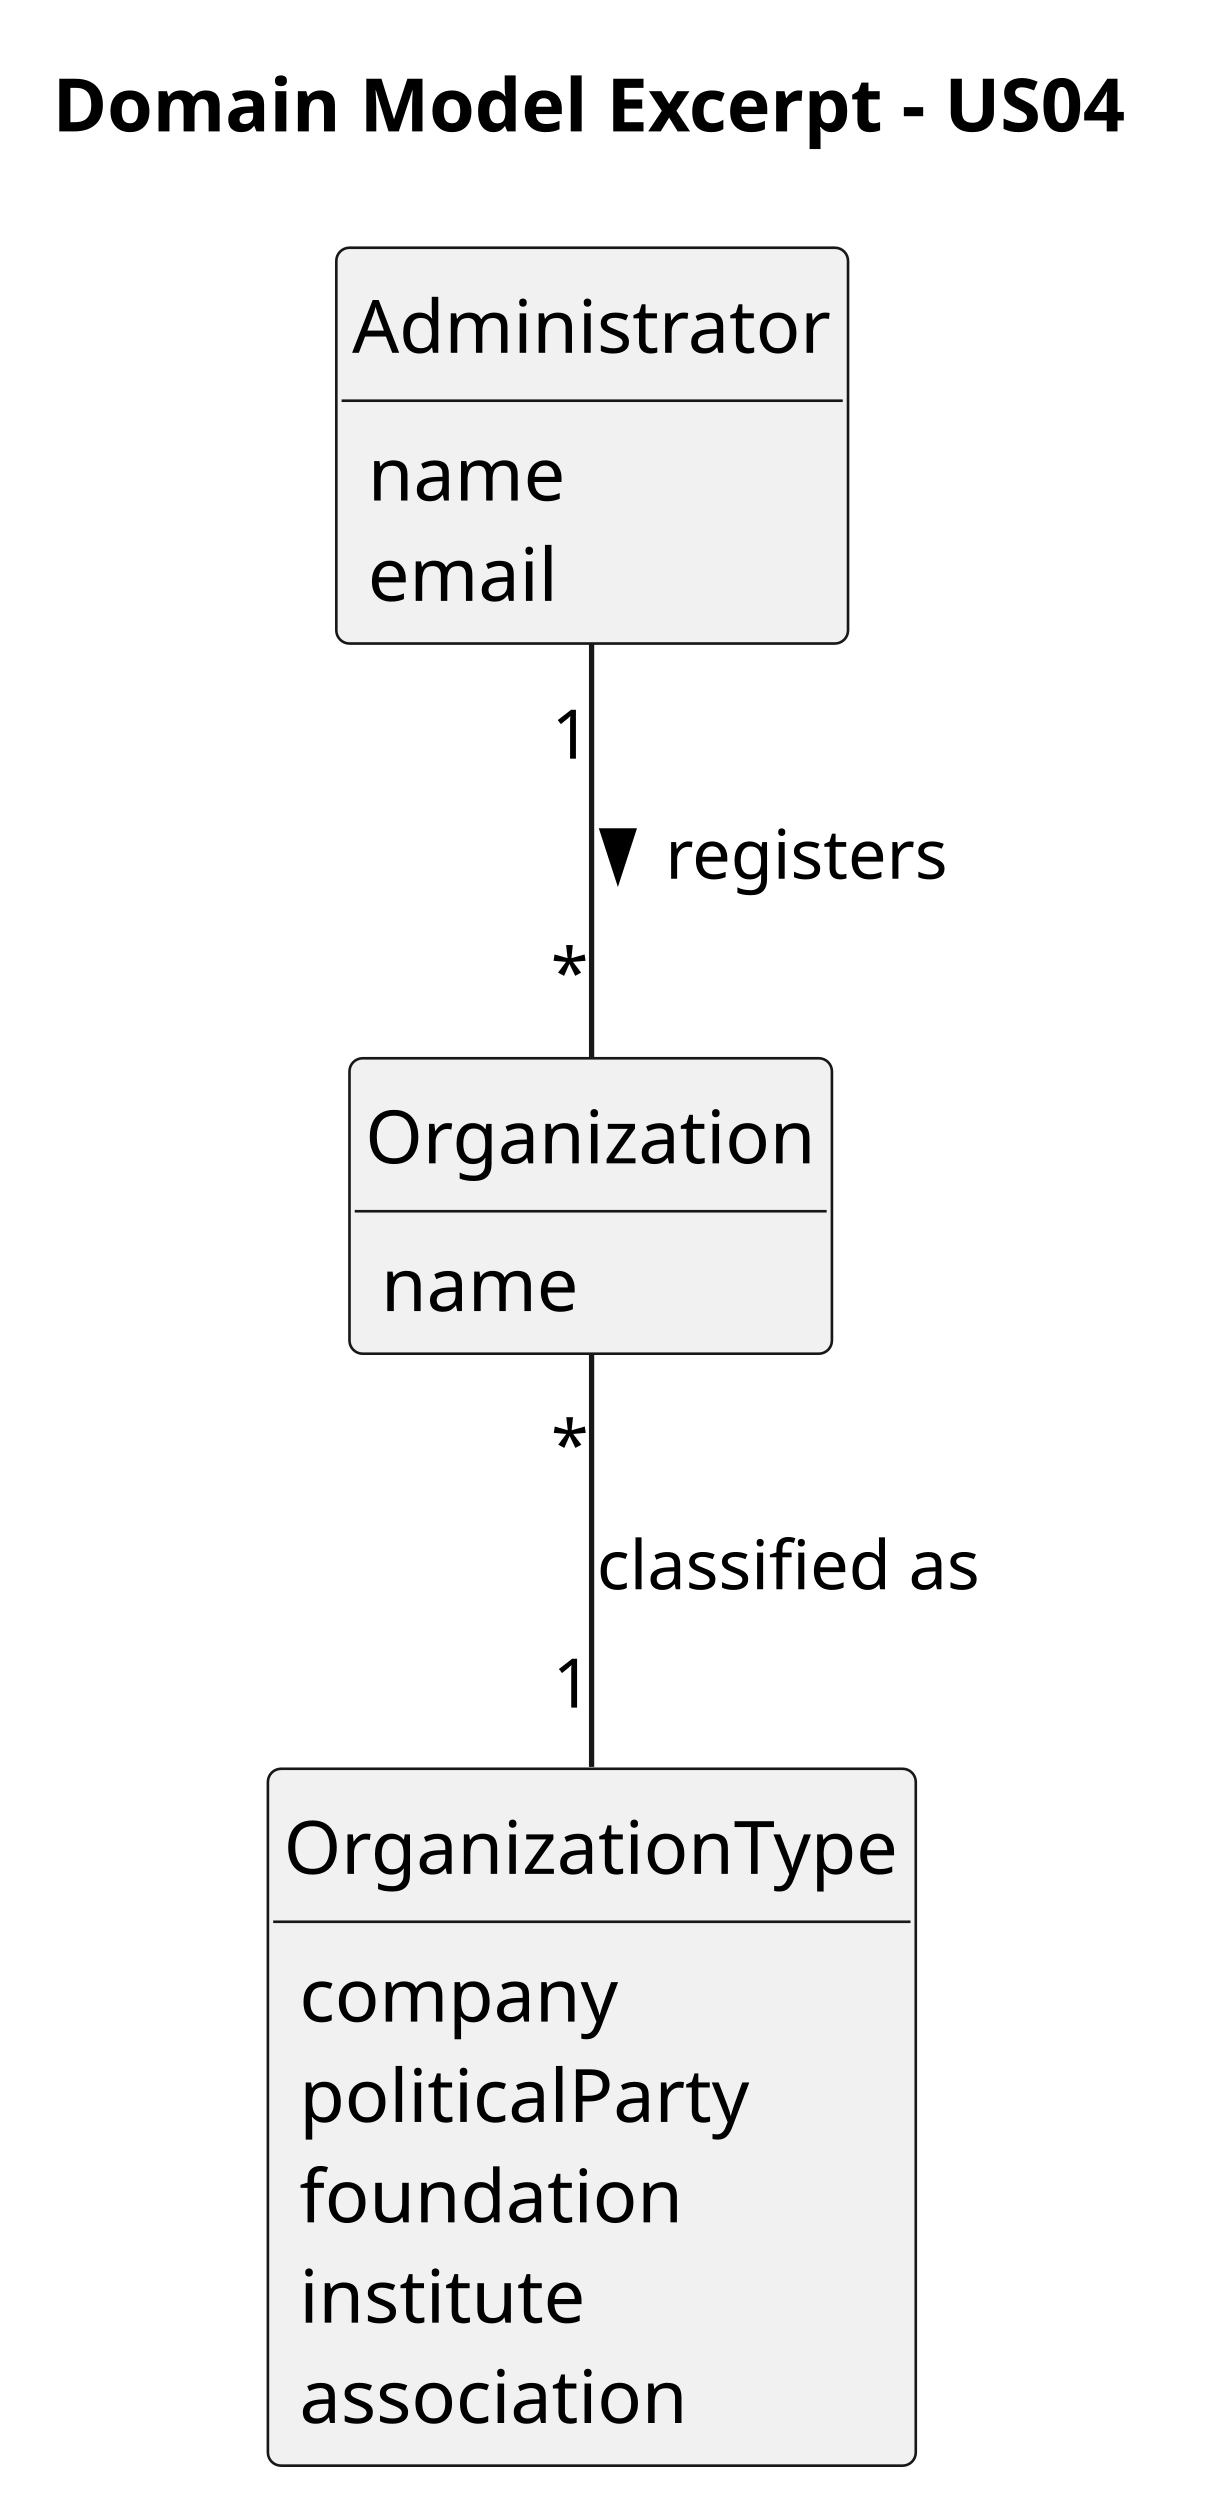
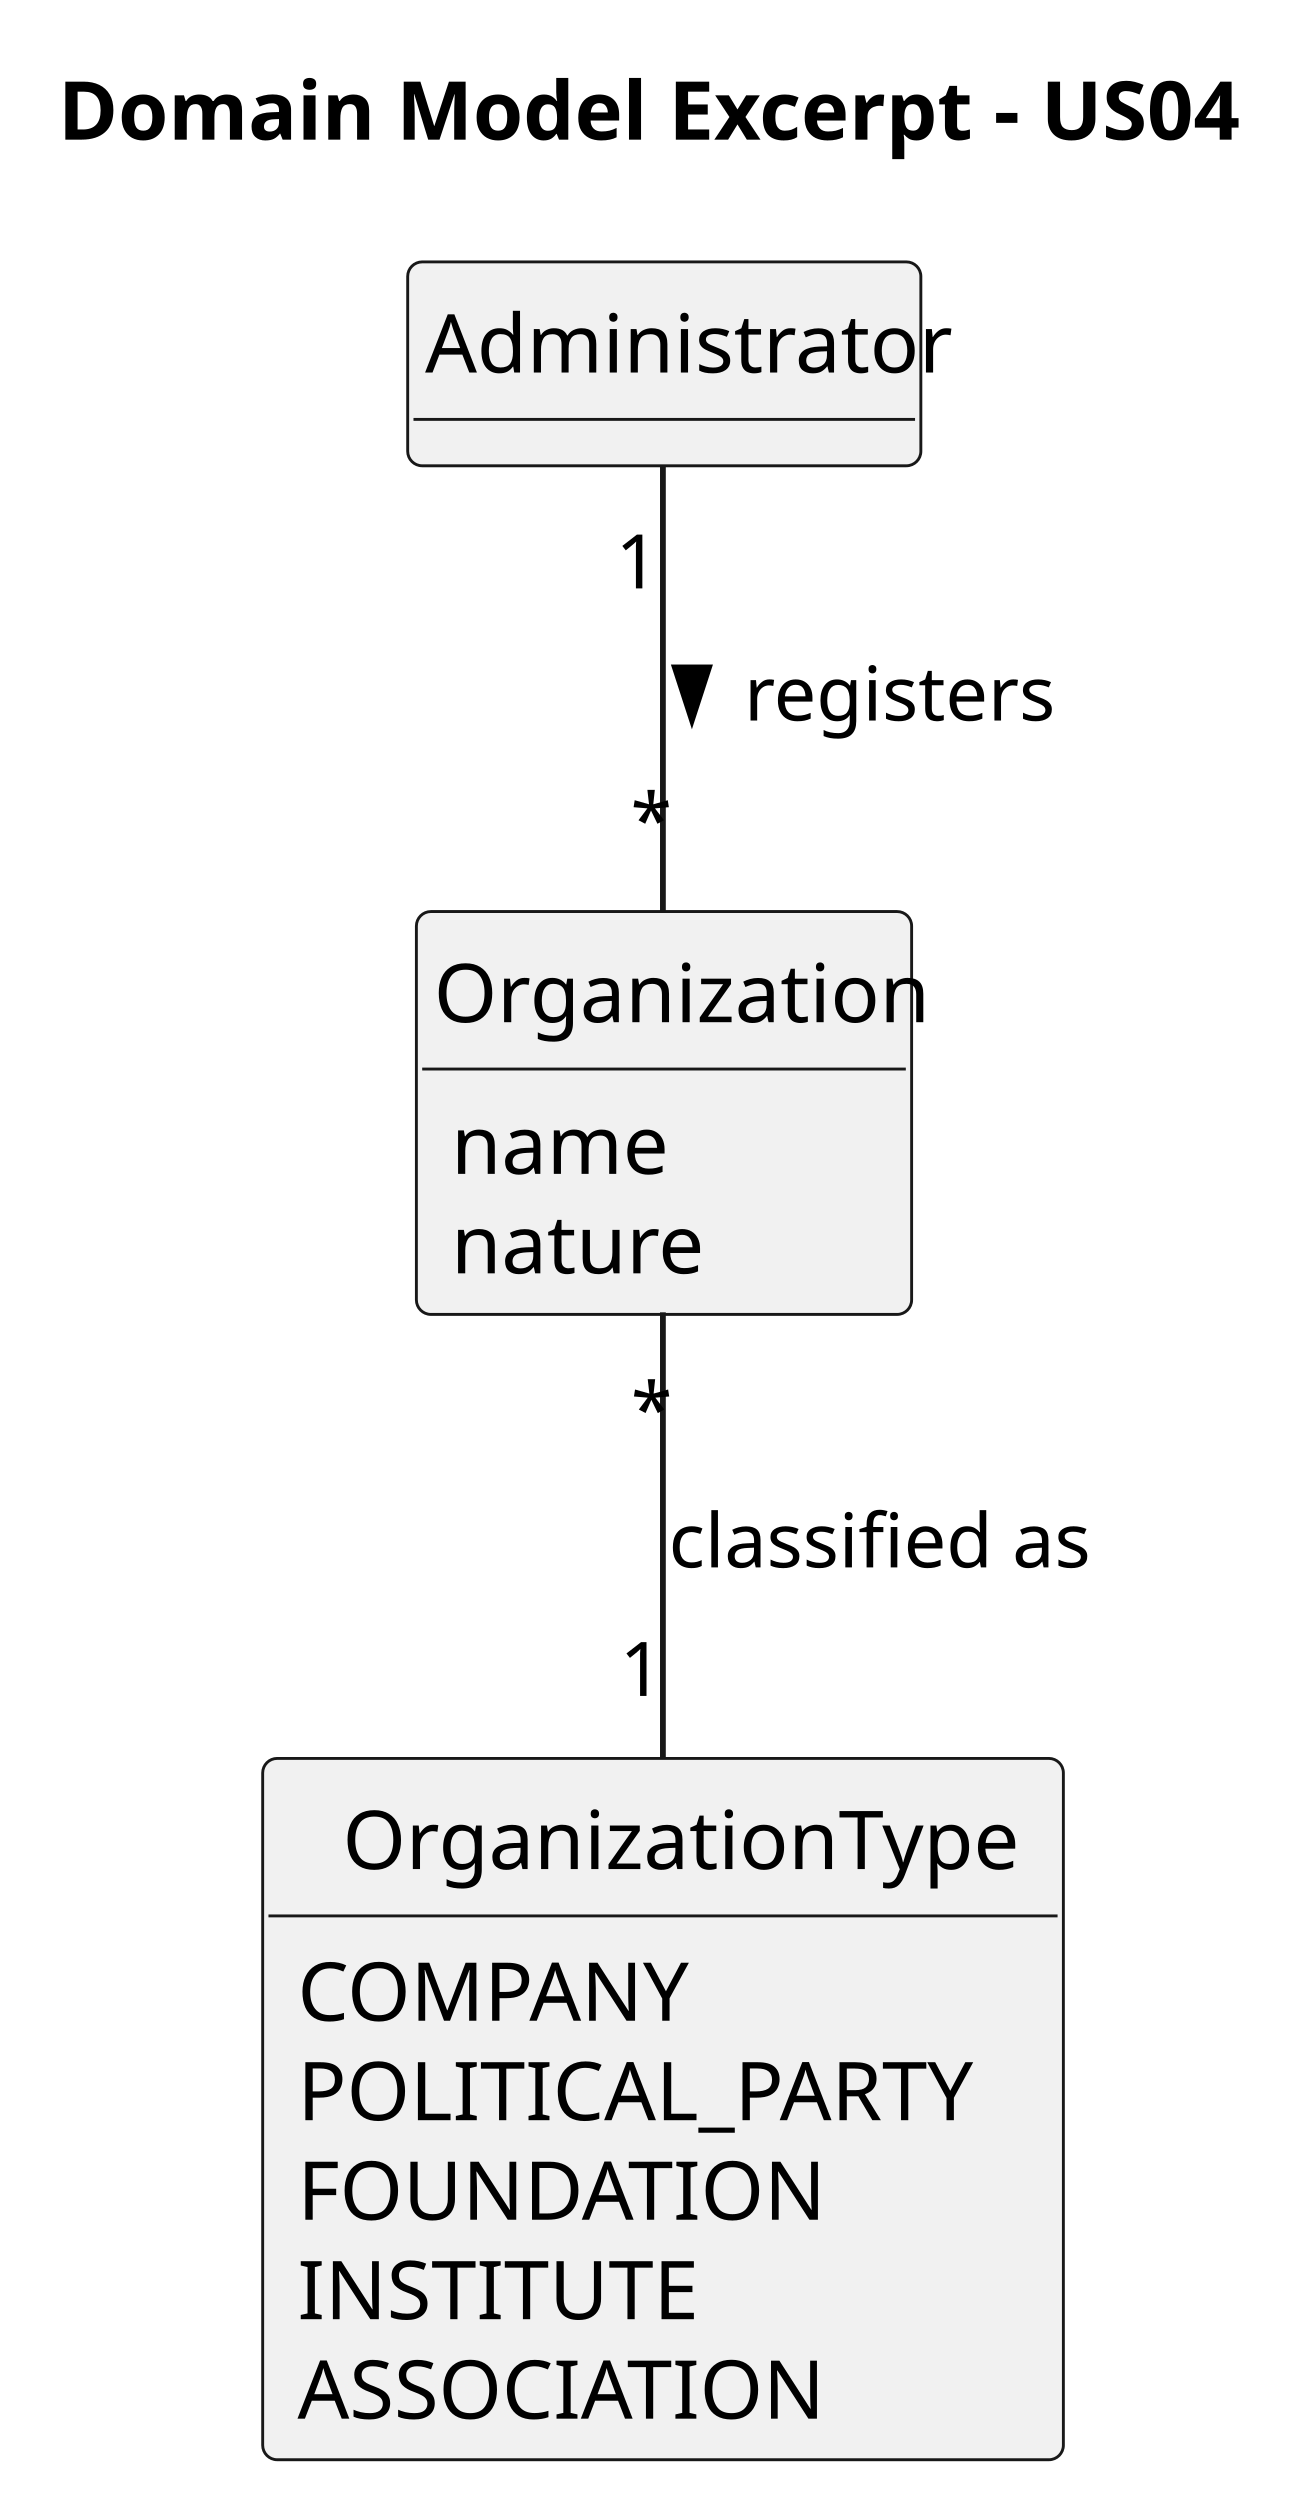
- <svg xmlns="http://www.w3.org/2000/svg" contentStyleType="text/css" data-diagram-type="CLASS" height="475px" preserveAspectRatio="none" style="width:232px;height:475px;background:#FFFFFF;" version="1.1" viewBox="0 0 232 475" width="232px" zoomAndPan="magnify">
+ <svg xmlns="http://www.w3.org/2000/svg" contentStyleType="text/css" data-diagram-type="CLASS" height="431px" preserveAspectRatio="none" style="width:226px;height:431px;background:#FFFFFF;" version="1.1" viewBox="0 0 226 431" width="226px" zoomAndPan="magnify">
  <defs />
  <g>
    <g class="title" data-source-line="9">
-       <text fill="#000000" font-family="sans-serif" font-size="14" font-weight="bold" lengthAdjust="spacing" textLength="204.049" x="10" y="24.966">Domain Model Excerpt - US04</text>
+       <text fill="#000000" font-family="sans-serif" font-size="14" font-weight="bold" lengthAdjust="spacing" textLength="198.379" x="10" y="24.075">Domain Model Excerpt - US04</text>
    </g>
-     <g class="entity" data-entity="Administrator" data-source-line="11" data-uid="ent0002" id="entity_Administrator">
-       <rect fill="#F1F1F1" height="75.204" rx="2.5" ry="2.5" style="stroke:#181818;stroke-width:0.5;" width="97.224" x="63.901" y="47.068" />
-       <text fill="#000000" font-family="sans-serif" font-size="14" lengthAdjust="spacing" textLength="91.224" x="66.901" y="67.034">Administrator</text>
-       <line style="stroke:#181818;stroke-width:0.5;" x1="64.901" x2="160.124" y1="76.136" y2="76.136" />
-       <text fill="#000000" font-family="sans-serif" font-size="14" lengthAdjust="spacing" textLength="37.492" x="69.901" y="95.102">name</text>
-       <text fill="#000000" font-family="sans-serif" font-size="14" lengthAdjust="spacing" textLength="36.064" x="69.901" y="114.17">email</text>
+     <g class="entity" data-qualified-name="Administrator" data-source-line="11" id="ent0002">
+       <rect fill="#F1F1F1" height="35.151" rx="2.5" ry="2.5" style="stroke:#181818;stroke-width:0.5;" width="88.469" x="70.285" y="45.151" />
+       <text fill="#000000" font-family="sans-serif" font-size="14" lengthAdjust="spacing" textLength="82.469" x="73.285" y="64.227">Administrator</text>
+       <line style="stroke:#181818;stroke-width:0.5;" x1="71.285" x2="157.754" y1="72.303" y2="72.303" />
    </g>
-     <g class="entity" data-entity="Organization" data-source-line="16" data-uid="ent0003" id="entity_Organization">
-       <rect fill="#F1F1F1" height="56.136" rx="2.5" ry="2.5" style="stroke:#181818;stroke-width:0.5;" width="91.666" x="66.401" y="201.068" />
-       <text fill="#000000" font-family="sans-serif" font-size="14" lengthAdjust="spacing" textLength="85.666" x="69.401" y="221.034">Organization</text>
-       <line style="stroke:#181818;stroke-width:0.5;" x1="67.401" x2="157.066" y1="230.136" y2="230.136" />
-       <text fill="#000000" font-family="sans-serif" font-size="14" lengthAdjust="spacing" textLength="37.492" x="72.401" y="249.102">name</text>
+     <g class="entity" data-qualified-name="Organization" data-source-line="14" id="ent0003">
+       <rect fill="#F1F1F1" height="69.454" rx="2.5" ry="2.5" style="stroke:#181818;stroke-width:0.5;" width="85.379" x="71.785" y="157.151" />
+       <text fill="#000000" font-family="sans-serif" font-size="14" lengthAdjust="spacing" textLength="79.379" x="74.785" y="176.227">Organization</text>
+       <line style="stroke:#181818;stroke-width:0.5;" x1="72.785" x2="156.164" y1="184.303" y2="184.303" />
+       <text fill="#000000" font-family="sans-serif" font-size="14" lengthAdjust="spacing" textLength="35.02" x="77.785" y="202.378">name</text>
+       <text fill="#000000" font-family="sans-serif" font-size="14" lengthAdjust="spacing" textLength="39.696" x="77.785" y="219.529">nature</text>
    </g>
-     <g class="entity" data-entity="OrganizationType" data-source-line="20" data-uid="ent0004" id="entity_OrganizationType">
-       <rect fill="#F1F1F1" height="132.407" rx="2.5" ry="2.5" style="stroke:#181818;stroke-width:0.5;" width="123.096" x="50.901" y="336.068" />
-       <text fill="#000000" font-family="sans-serif" font-size="14" lengthAdjust="spacing" textLength="117.096" x="53.901" y="356.034">OrganizationType</text>
-       <line style="stroke:#181818;stroke-width:0.5;" x1="51.901" x2="172.996" y1="365.136" y2="365.136" />
-       <text fill="#000000" font-family="sans-serif" font-size="14" lengthAdjust="spacing" textLength="60.536" x="56.901" y="384.102">company</text>
-       <text fill="#000000" font-family="sans-serif" font-size="14" lengthAdjust="spacing" textLength="85.456" x="56.901" y="403.17">politicalParty</text>
-       <text fill="#000000" font-family="sans-serif" font-size="14" lengthAdjust="spacing" textLength="72.842" x="56.901" y="422.238">foundation</text>
-       <text fill="#000000" font-family="sans-serif" font-size="14" lengthAdjust="spacing" textLength="54.292" x="56.901" y="441.305">institute</text>
-       <text fill="#000000" font-family="sans-serif" font-size="14" lengthAdjust="spacing" textLength="73.71" x="56.901" y="460.373">association</text>
+     <g class="entity" data-qualified-name="OrganizationType" data-source-line="19" id="ent0004">
+       <rect fill="#F1F1F1" height="120.908" rx="2.5" ry="2.5" style="stroke:#181818;stroke-width:0.5;" width="138.041" x="45.285" y="303.151" />
+       <text fill="#000000" font-family="sans-serif" font-size="14" lengthAdjust="spacing" textLength="110.503" x="59.054" y="322.227">OrganizationType</text>
+       <line style="stroke:#181818;stroke-width:0.5;" x1="46.285" x2="182.326" y1="330.303" y2="330.303" />
+       <text fill="#000000" font-family="sans-serif" font-size="14" lengthAdjust="spacing" textLength="70.786" x="51.285" y="348.378">COMPANY</text>
+       <text fill="#000000" font-family="sans-serif" font-size="14" lengthAdjust="spacing" textLength="126.041" x="51.285" y="365.529">POLITICAL_PARTY</text>
+       <text fill="#000000" font-family="sans-serif" font-size="14" lengthAdjust="spacing" textLength="92.552" x="51.285" y="382.681">FOUNDATION</text>
+       <text fill="#000000" font-family="sans-serif" font-size="14" lengthAdjust="spacing" textLength="72.331" x="51.285" y="399.832">INSTITUTE</text>
+       <text fill="#000000" font-family="sans-serif" font-size="14" lengthAdjust="spacing" textLength="95.683" x="51.285" y="416.983">ASSOCIATION</text>
    </g>
-     <g class="link" data-entity-1="Administrator" data-entity-2="Organization" data-source-line="28" data-uid="lnk5" id="link_Administrator_Organization">
-       <path codeLine="28" d="M112.401,122.268 C112.401,146.838 112.401,178.648 112.401,200.948" fill="none" id="Administrator-Organization" style="stroke:#181818;stroke-width:1;" />
-       <polygon fill="#000000" points="117.401,166.921,120.34,157.876,114.462,157.876,117.401,166.921" style="stroke:#000000;stroke-width:1;" />
-       <text fill="#000000" font-family="sans-serif" font-size="13" lengthAdjust="spacing" textLength="53.898" x="126.401" y="166.965">registers</text>
-       <text fill="#000000" font-family="sans-serif" font-size="13" lengthAdjust="spacing" textLength="7.436" x="104.817" y="144.149">1</text>
-       <text fill="#000000" font-family="sans-serif" font-size="13" lengthAdjust="spacing" textLength="7.163" x="104.649" y="189.442">*</text>
+     <g class="link" data-entity-1="ent0002" data-entity-2="ent0003" data-link-type="association" data-source-line="27" id="lnk5">
+       <path codeLine="27" d="M114.285,80.251 C114.285,99.681 114.285,132.351 114.285,157.121" fill="none" id="Administrator-Organization" style="stroke:#181818;stroke-width:1;" />
+       <polygon fill="#000000" points="119.285,124.115,122.224,115.069,116.347,115.069,119.285,124.115" style="stroke:#000000;stroke-width:1;" />
+       <text fill="#000000" font-family="sans-serif" font-size="13" lengthAdjust="spacing" textLength="49.848" x="128.285" y="124.221">registers</text>
+       <text fill="#000000" font-family="sans-serif" font-size="13" lengthAdjust="spacing" textLength="7.23" x="106.132" y="101.445">1</text>
+       <text fill="#000000" font-family="sans-serif" font-size="13" lengthAdjust="spacing" textLength="5.059" x="108.704" y="146.049">*</text>
    </g>
-     <g class="link" data-entity-1="Organization" data-entity-2="OrganizationType" data-source-line="30" data-uid="lnk6" id="link_Organization_OrganizationType">
-       <path codeLine="30" d="M112.401,257.168 C112.401,278.258 112.401,308.438 112.401,335.718" fill="none" id="Organization-OrganizationType" style="stroke:#181818;stroke-width:1;" />
-       <text fill="#000000" font-family="sans-serif" font-size="13" lengthAdjust="spacing" textLength="72.748" x="113.401" y="301.965">classified as</text>
-       <text fill="#000000" font-family="sans-serif" font-size="13" lengthAdjust="spacing" textLength="7.163" x="104.689" y="279.134">*</text>
-       <text fill="#000000" font-family="sans-serif" font-size="13" lengthAdjust="spacing" textLength="7.436" x="105.036" y="324.445">1</text>
+     <g class="link" data-entity-1="ent0003" data-entity-2="ent0004" data-link-type="association" data-source-line="29" id="lnk6">
+       <path codeLine="29" d="M114.285,226.241 C114.285,248.111 114.285,277.251 114.285,302.981" fill="none" id="Organization-OrganizationType" style="stroke:#181818;stroke-width:1;" />
+       <text fill="#000000" font-family="sans-serif" font-size="13" lengthAdjust="spacing" textLength="70.808" x="115.285" y="270.221">classified as</text>
+       <text fill="#000000" font-family="sans-serif" font-size="13" lengthAdjust="spacing" textLength="5.059" x="108.762" y="247.644">*</text>
+       <text fill="#000000" font-family="sans-serif" font-size="13" lengthAdjust="spacing" textLength="7.23" x="106.849" y="292.382">1</text>
    </g>
  </g>
</svg>
